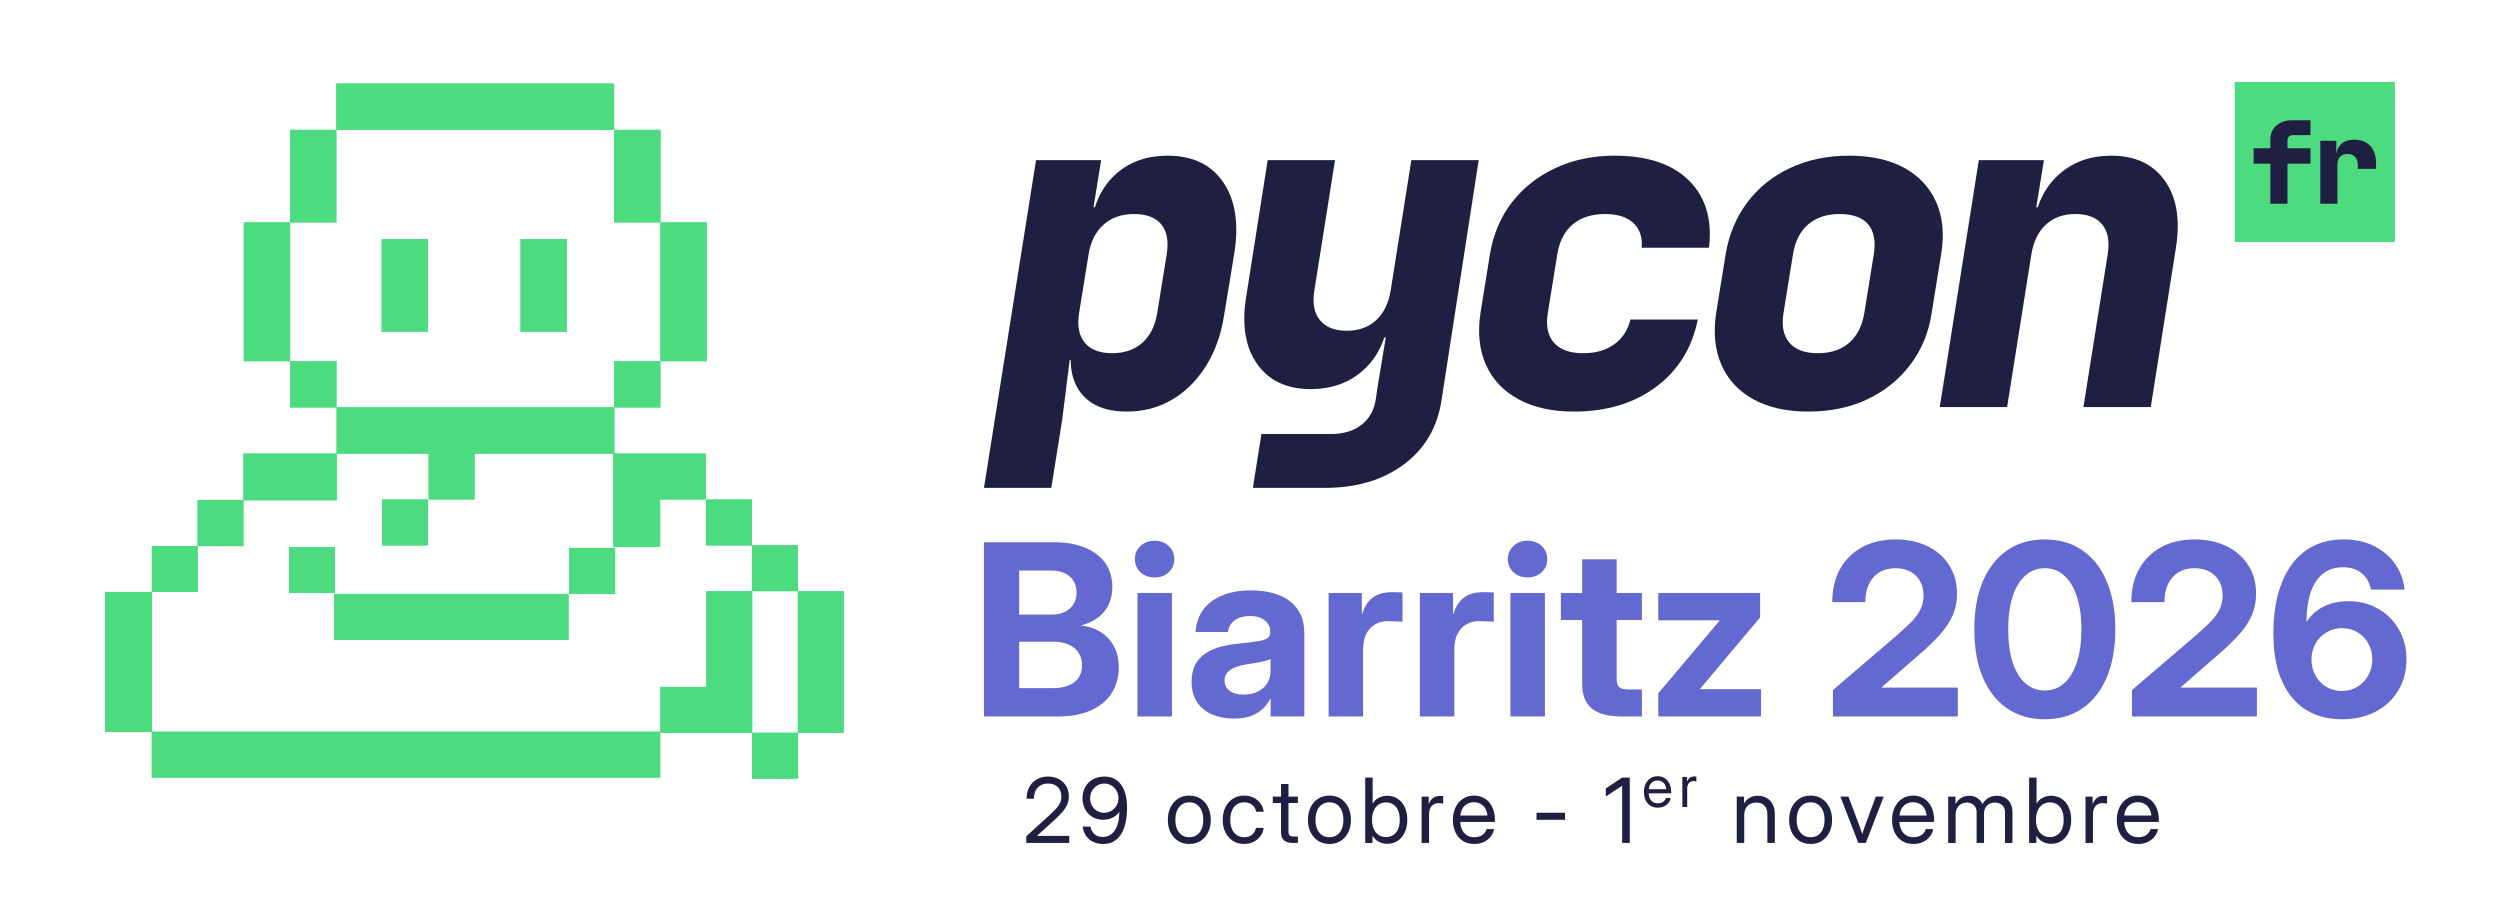
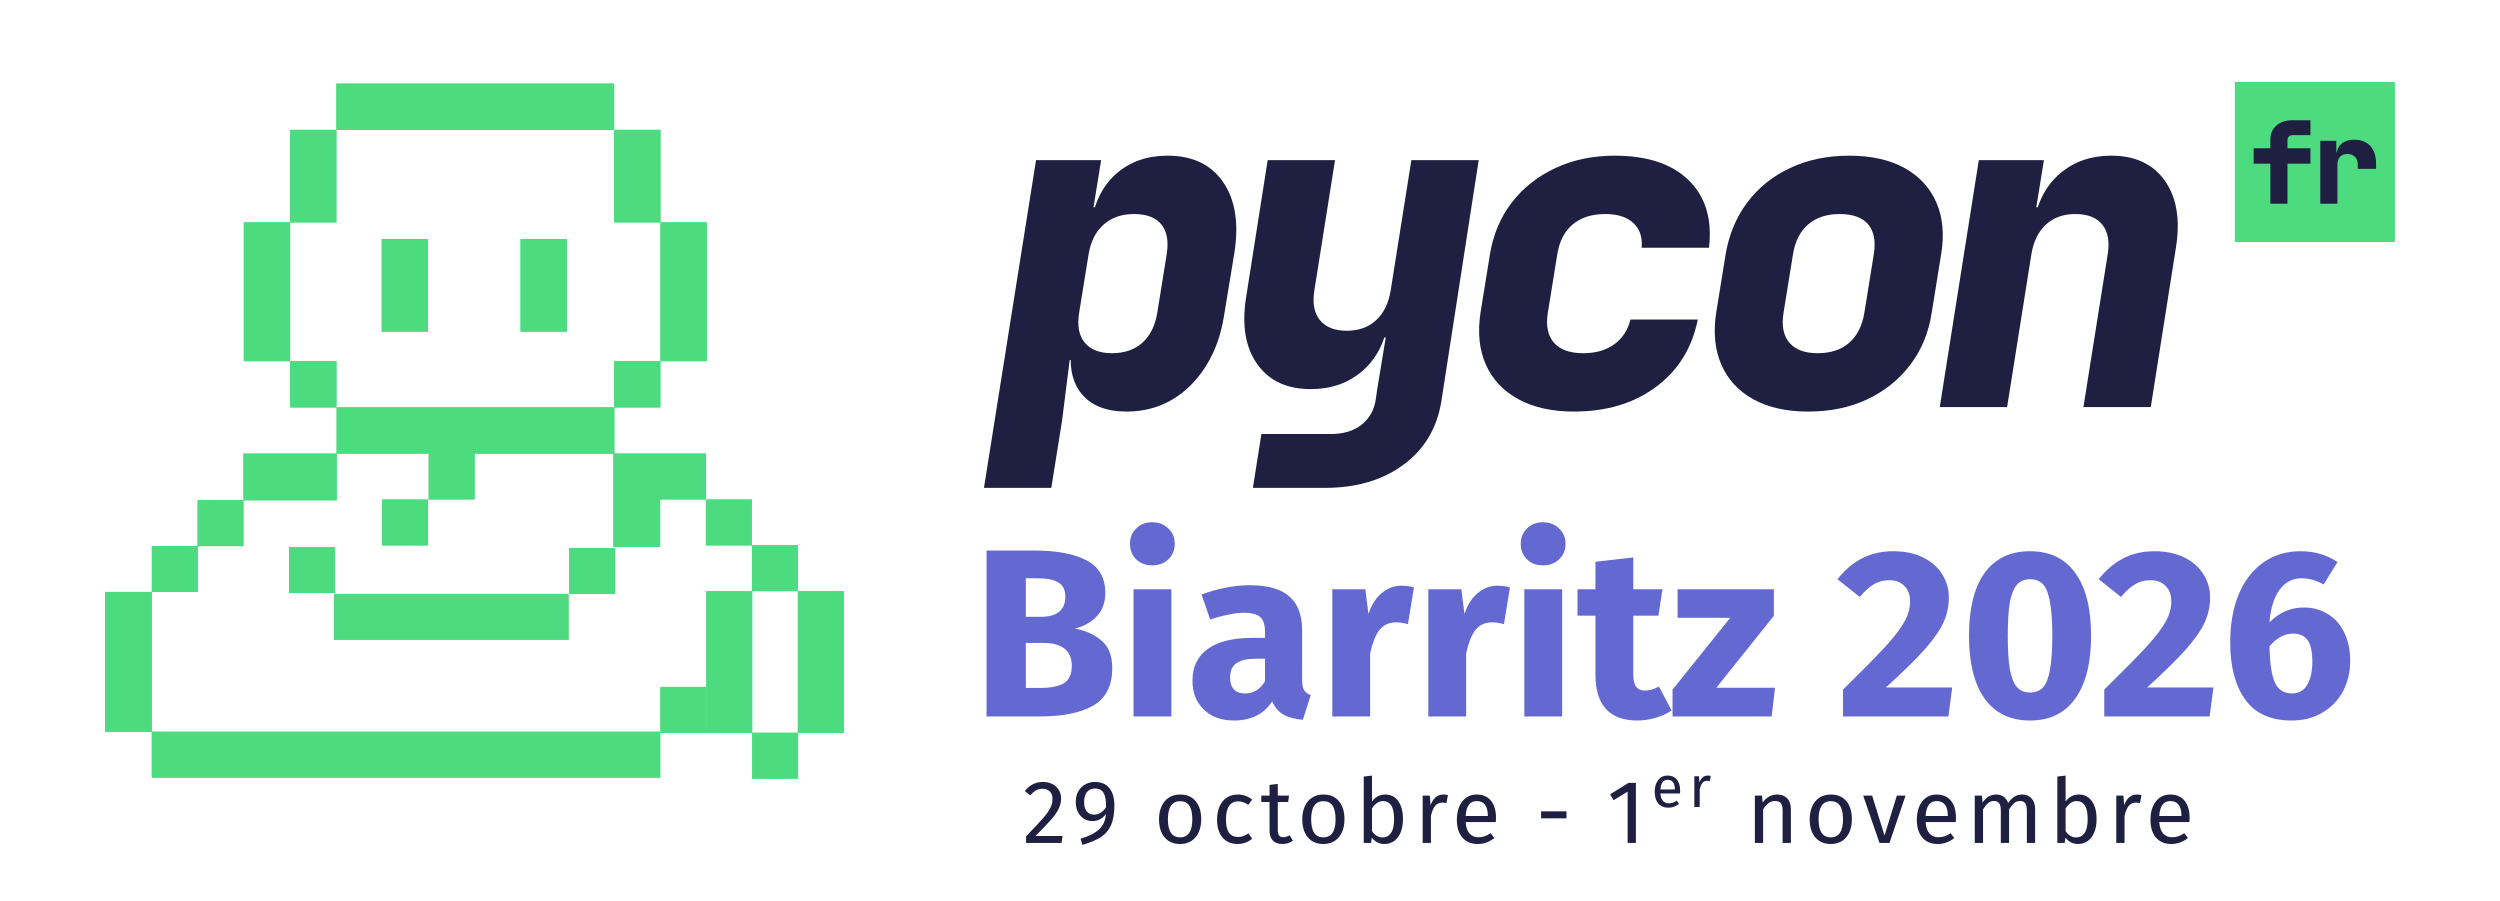
<svg xmlns="http://www.w3.org/2000/svg" version="1.1" id="Calque_1" x="0px" y="0px" width="445.479px" height="160.492px" viewBox="0 0 445.479 160.492" enable-background="new 0 0 445.479 160.492" xml:space="preserve">
  <defs id="defs45" />
  <g id="g33">
    <path fill="#1F2041" d="M175.333,86.938l9.279-58.4h11.602l-1.361,8.4h2.801l-3.201,2.801c0.588-3.787,2.094-6.733,4.521-8.841   c2.426-2.106,5.451-3.159,9.08-3.159c4.426,0,7.719,1.559,9.879,4.68c2.16,3.119,2.84,7.293,2.041,12.52l-1.84,11.2   c-0.535,3.468-1.615,6.493-3.24,9.08c-1.629,2.587-3.641,4.587-6.041,6c-2.4,1.412-5.094,2.12-8.08,2.12   c-3.627,0-6.307-1.053-8.039-3.16c-1.734-2.106-2.309-5.053-1.721-8.84l2.4,2.8h-2.801l-1.359,10.8l-1.92,12H175.333z    M198.134,62.938c2.24,0,4.053-0.626,5.439-1.88c1.387-1.253,2.266-3.026,2.641-5.319l1.68-10.4   c0.371-2.347,0.053-4.133-0.961-5.36c-1.014-1.226-2.639-1.84-4.879-1.84c-2.188,0-3.988,0.628-5.4,1.88   c-1.414,1.254-2.309,3.027-2.68,5.32l-1.68,10.4c-0.375,2.293-0.041,4.066,1,5.319C194.333,62.312,195.946,62.938,198.134,62.938z" id="path29" />
    <path fill="#1F2041" d="M223.253,86.938l1.52-9.6h12.4c2.238,0,4.066-0.561,5.479-1.68c1.414-1.121,2.254-2.668,2.521-4.641   l0.238-1.68l1.521-9.2h-3.521l3.922-2.8c-0.588,3.733-2.121,6.667-4.602,8.8c-2.479,2.134-5.533,3.2-9.16,3.2   c-4.268,0-7.453-1.492-9.559-4.48c-2.107-2.986-2.76-6.96-1.961-11.92l3.84-24.4h12l-3.68,23.201c-0.373,2.293-0.039,4.066,1,5.319   c1.041,1.254,2.627,1.88,4.76,1.88s3.881-0.626,5.24-1.88c1.359-1.253,2.227-3.026,2.6-5.319l3.68-23.201h12l-6.639,42.881   c-0.748,4.8-2.988,8.586-6.721,11.359c-3.734,2.773-8.428,4.16-14.08,4.16H223.253z" id="path30" />
    <path fill="#1F2041" d="M280.45,73.339c-3.893,0-7.188-0.734-9.879-2.2c-2.693-1.466-4.627-3.521-5.801-6.16   s-1.492-5.72-0.959-9.239l1.68-10.4c0.586-3.572,1.893-6.666,3.92-9.28c2.025-2.612,4.613-4.652,7.76-6.12   c3.146-1.467,6.666-2.199,10.561-2.199c5.812,0,10.213,1.467,13.199,4.399c2.986,2.934,4.188,6.934,3.6,12h-12   c0.16-1.866-0.332-3.333-1.479-4.399c-1.148-1.066-2.814-1.601-5-1.601c-2.4,0-4.334,0.614-5.801,1.84   c-1.467,1.228-2.387,3.014-2.76,5.36l-1.68,10.4c-0.375,2.293-0.014,4.066,1.08,5.319c1.092,1.254,2.84,1.88,5.24,1.88   c2.186,0,4.012-0.52,5.479-1.561c1.467-1.039,2.441-2.52,2.92-4.439h12c-1.014,5.067-3.492,9.067-7.439,12   C291.144,71.872,286.263,73.339,280.45,73.339z" id="path31" />
    <path fill="#1F2041" d="M322.21,73.339c-3.895,0-7.16-0.734-9.801-2.2c-2.639-1.466-4.533-3.521-5.68-6.16s-1.453-5.72-0.92-9.239   l1.68-10.4c0.588-3.521,1.867-6.6,3.842-9.24c1.971-2.641,4.52-4.692,7.639-6.16c3.121-1.467,6.627-2.199,10.52-2.199   c3.947,0,7.24,0.732,9.881,2.199c2.641,1.468,4.533,3.52,5.68,6.16s1.426,5.72,0.84,9.24l-1.68,10.4   c-0.533,3.52-1.801,6.6-3.801,9.239s-4.547,4.694-7.639,6.16C329.677,72.604,326.157,73.339,322.21,73.339z M323.89,62.938   c2.348,0,4.227-0.626,5.641-1.88c1.412-1.253,2.307-3.026,2.68-5.319l1.68-10.4c0.373-2.347,0.041-4.133-1-5.36   c-1.039-1.226-2.732-1.84-5.08-1.84c-2.293,0-4.16,0.614-5.6,1.84c-1.439,1.228-2.348,3.014-2.721,5.36l-1.68,10.4   c-0.373,2.293-0.027,4.066,1.041,5.319C319.917,62.312,321.597,62.938,323.89,62.938z" id="path32" />
    <path fill="#1F2041" d="M345.649,72.538l6.959-44h11.602l-1.361,8.4h3.521l-3.922,2.801c0.588-3.733,2.121-6.667,4.602-8.801   c2.479-2.133,5.531-3.199,9.16-3.199c4.266,0,7.451,1.493,9.559,4.479c2.107,2.987,2.76,6.96,1.961,11.92l-4.48,28.399h-12   l4.32-27.199c0.373-2.293,0.053-4.066-0.961-5.32c-1.014-1.252-2.613-1.88-4.799-1.88c-2.135,0-3.881,0.628-5.24,1.88   c-1.359,1.254-2.229,3.027-2.6,5.32l-4.32,27.199H345.649z" id="path33" />
  </g>
  <rect x="398.231" y="14.603" fill="#4DDB80" width="28.518" height="28.52" id="rect33" />
  <g id="g35">
    <path fill="#1F2041" d="M404.556,36.298v-7.129h-2.975v-2.75h2.975v-1.527c0-1.047,0.355-1.885,1.068-2.516   c0.713-0.633,1.646-0.947,2.801-0.947h3.279v2.646h-3.178c-0.271,0-0.492,0.086-0.662,0.256s-0.254,0.391-0.254,0.662v1.426h4.094   v2.75h-4.094v7.129H404.556z" id="path34" />
    <path fill="#1F2041" d="M413.456,36.298V25.095h2.854v2.139h0.773l-0.875,1.305c0-1.209,0.277-2.119,0.834-2.73   s1.371-0.916,2.445-0.916c1.234,0,2.195,0.373,2.883,1.119c0.686,0.748,1.027,1.801,1.027,3.158v0.916h-3.26v-0.713   c0-0.611-0.166-1.086-0.498-1.426c-0.334-0.34-0.777-0.51-1.334-0.51c-0.584,0-1.029,0.17-1.334,0.51   c-0.307,0.34-0.459,0.814-0.459,1.426v6.926H413.456z" id="path35" />
  </g>
  <g id="g45">
    <rect x="51.706" y="64.358" fill="#4DDB80" width="8.25" height="8.249" id="rect35" />
    <polygon fill="#4DDB80" points="51.694,39.633 59.94,39.633 59.94,23.144 109.429,23.144 109.429,14.895 59.937,14.895    59.937,23.136 51.69,23.136 51.69,39.619 43.446,39.619 43.446,64.364 51.694,64.364  " id="polygon35" />
    <rect x="68.013" y="42.6" fill="#4DDB80" width="8.25" height="16.496" id="rect36" />
    <rect x="92.759" y="42.6" fill="#4DDB80" width="8.248" height="16.496" id="rect37" />
    <polygon fill="#4DDB80" points="27.062,105.476 35.233,105.476 35.233,97.315 43.384,97.315 43.384,89.154 60.009,89.154    60.009,80.832 76.386,80.832 76.386,89 84.565,89 84.565,80.832 109.296,80.832 109.296,97.448 117.63,97.448 117.63,89.001    125.802,89.001 125.802,80.82 117.63,80.82 117.624,80.82 109.474,80.82 109.474,72.607 117.677,72.607 117.677,64.358    109.427,64.358 109.427,72.584 59.983,72.584 59.983,80.82 43.382,80.82 43.382,89.135 35.202,89.135 35.202,97.296 27.054,97.296    27.054,105.476 18.729,105.476 18.729,130.399 27.046,130.399 27.046,138.562 117.647,138.562 117.647,130.382 27.062,130.382  " id="polygon37" />
    <rect x="117.677" y="122.403" fill="#4DDB80" width="8.178" height="8.181" id="rect38" />
    <rect x="68.091" y="89.01" fill="#4DDB80" width="8.18" height="8.181" id="rect39" />
    <rect x="51.501" y="97.493" fill="#4DDB80" width="8.18" height="8.18" id="rect40" />
    <rect x="59.526" y="105.825" fill="#4DDB80" width="41.783" height="8.181" id="rect41" />
    <rect x="101.425" y="97.646" fill="#4DDB80" width="8.182" height="8.179" id="rect42" />
    <rect x="125.796" y="89.01" fill="#4DDB80" width="8.18" height="8.18" id="rect43" />
    <rect x="133.989" y="97.158" fill="#4DDB80" width="8.18" height="8.18" id="rect44" />
    <polygon fill="#4DDB80" points="150.347,105.352 142.169,105.352 142.169,130.57 134.036,130.57 134.036,105.352 125.858,105.352    125.858,130.584 134.026,130.584 134.026,138.752 142.208,138.752 142.208,130.582 150.347,130.582  " id="polygon44" />
    <polygon fill="#4DDB80" points="117.688,64.364 125.937,64.364 125.937,39.619 117.692,39.619 117.692,23.136 109.442,23.136    109.442,39.633 117.688,39.633  " id="polygon45" />
  </g>
-   <path style="font-weight:bold;font-size:42.667px;line-height:125%;font-family:'Adwaita Sans';-inkscape-font-specification:'Adwaita Sans Bold';letter-spacing:0px;word-spacing:0px;fill:#6369d1;stroke-width:1px" d="M 175.333,127.664 V 96.622 h 12.438 q 3.333,0 5.667,1 2.354,1 3.563,2.792 1.208,1.792 1.208,4.188 0,1.792 -0.688,3.188 -0.667,1.375 -1.917,2.292 -1.25,0.917 -2.958,1.354 v 0.042 q 1.896,0.167 3.417,1.104 1.521,0.917 2.396,2.521 0.896,1.604 0.896,3.812 0,2.583 -1.25,4.563 -1.229,1.979 -3.667,3.083 -2.438,1.104 -5.958,1.104 z m 6.271,-5.042 h 5.979 q 2.479,0 3.854,-1.062 1.375,-1.062 1.375,-3 0,-1.292 -0.604,-2.229 -0.604,-0.958 -1.75,-1.458 -1.146,-0.521 -2.771,-0.521 h -6.083 z m 0,-13.104 h 5.688 q 1.417,0 2.417,-0.479 1.021,-0.479 1.563,-1.354 0.562,-0.896 0.562,-2.083 0,-1.813 -1.208,-2.875 -1.208,-1.062 -3.333,-1.062 h -5.688 z m 21.083,18.146 v -22 h 6.146 V 127.664 Z m 3.062,-24.771 q -1.521,0 -2.521,-0.917 -1,-0.938 -1,-2.354 0,-1.417 1,-2.333 1,-0.938 2.5,-0.938 1.521,0 2.521,0.938 1,0.917 1,2.333 0,1.417 -1,2.354 -1,0.917 -2.5,0.917 z m 14.146,25.146 q -2.188,0 -3.896,-0.729 -1.708,-0.729 -2.688,-2.188 -0.979,-1.479 -0.979,-3.667 0,-1.854 0.688,-3.083 0.688,-1.25 1.875,-2 1.208,-0.771 2.75,-1.167 1.562,-0.396 3.271,-0.542 2.021,-0.208 3.208,-0.396 1.188,-0.188 1.708,-0.542 0.521,-0.354 0.521,-1.062 v -0.146 q 0,-0.812 -0.438,-1.417 -0.438,-0.625 -1.25,-0.979 -0.792,-0.354 -1.917,-0.354 -1.125,0 -2,0.354 -0.854,0.354 -1.354,1 -0.5,0.646 -0.583,1.5 h -5.771 q 0.146,-2.271 1.333,-3.938 1.208,-1.667 3.375,-2.562 2.167,-0.917 5.188,-0.917 2.25,0 4.021,0.521 1.771,0.5 2.979,1.479 1.229,0.979 1.854,2.375 0.625,1.396 0.625,3.167 V 127.664 h -6 v -3.104 h -0.083 q -0.583,1.083 -1.438,1.854 -0.854,0.771 -2.083,1.208 -1.229,0.417 -2.917,0.417 z m 1.708,-4.271 q 1.479,0 2.542,-0.542 1.083,-0.542 1.667,-1.479 0.583,-0.938 0.583,-2.125 v -2.208 q -0.271,0.146 -0.708,0.292 -0.438,0.125 -1.021,0.25 -0.583,0.104 -1.271,0.229 -0.688,0.125 -1.417,0.229 -1.062,0.167 -1.917,0.521 -0.854,0.333 -1.354,0.917 -0.5,0.562 -0.5,1.438 0,0.771 0.417,1.333 0.417,0.562 1.188,0.854 0.771,0.292 1.792,0.292 z m 15.146,3.896 v -22 h 5.917 v 3.75 h 0.062 q 0.604,-1.979 1.896,-2.938 1.292,-0.958 3.479,-0.958 0.542,0 0.979,0.021 0.458,0 0.833,0.021 v 5.229 q -0.333,-0.021 -1.104,-0.062 -0.75,-0.042 -1.542,-0.042 -1.25,0 -2.25,0.583 -1,0.562 -1.563,1.688 -0.562,1.125 -0.562,2.792 V 127.664 Z m 16.254,0 v -22 h 5.917 v 3.75 h 0.062 q 0.604,-1.979 1.896,-2.938 1.292,-0.958 3.479,-0.958 0.542,0 0.979,0.021 0.458,0 0.833,0.021 v 5.229 q -0.333,-0.021 -1.104,-0.062 -0.75,-0.042 -1.542,-0.042 -1.25,0 -2.25,0.583 -1,0.562 -1.562,1.688 -0.562,1.125 -0.562,2.792 V 127.664 Z m 16.142,0 v -22 h 6.146 V 127.664 Z m 3.062,-24.771 q -1.521,0 -2.521,-0.917 -1,-0.938 -1,-2.354 0,-1.417 1,-2.333 1,-0.938 2.5,-0.938 1.521,0 2.521,0.938 1,0.917 1,2.333 0,1.417 -1,2.354 -1,0.917 -2.5,0.917 z m 20.367,2.771 v 4.812 h -14.438 v -4.812 z m -10.646,-6 h 6.146 v 21.208 q 0,1.104 0.438,1.542 0.458,0.438 1.708,0.438 0.521,0 1.229,0 0.729,0 1.125,0 v 4.812 q -0.562,0 -1.562,0 -1,0 -2.021,0 -3.625,0 -5.354,-1.417 -1.708,-1.417 -1.708,-4.417 z M 295.492,127.664 v -4.125 l 10.917,-12.938 v -0.062 h -10.917 v -4.875 h 18.146 v 4.354 l -10.688,12.729 v 0.062 h 10.854 v 4.854 z m 31.125,0 v -4.708 l 11.375,-9.729 q 1.375,-1.208 2.458,-2.271 1.083,-1.063 1.688,-2.229 0.625,-1.167 0.625,-2.604 0,-1.479 -0.625,-2.562 -0.604,-1.104 -1.729,-1.708 -1.104,-0.604 -2.646,-0.604 -1.667,0 -2.875,0.729 -1.188,0.729 -1.854,2.083 -0.646,1.333 -0.646,3.229 h -5.896 q 0,-3.375 1.375,-5.875 1.396,-2.521 3.917,-3.896 2.521,-1.396 5.979,-1.396 3.188,0 5.667,1.188 2.479,1.188 3.875,3.375 1.417,2.167 1.417,5.104 0,2.167 -0.812,3.958 -0.812,1.792 -2.354,3.479 -1.521,1.667 -3.688,3.521 l -6.583,5.729 v 0.042 h 13.583 v 5.146 z m 37.75,0.5 q -3.896,0 -6.729,-1.938 -2.813,-1.958 -4.333,-5.542 -1.5,-3.583 -1.5,-8.521 0,-4.958 1.5,-8.542 1.521,-3.583 4.333,-5.542 2.812,-1.958 6.729,-1.958 3.896,0 6.708,1.958 2.833,1.938 4.333,5.542 1.521,3.583 1.521,8.542 0,4.938 -1.521,8.521 -1.5,3.583 -4.333,5.542 -2.813,1.938 -6.708,1.938 z m 0,-5.125 q 2.021,0 3.479,-1.312 1.458,-1.312 2.25,-3.75 0.792,-2.438 0.792,-5.812 0,-3.396 -0.792,-5.833 -0.792,-2.438 -2.25,-3.75 -1.458,-1.333 -3.479,-1.333 -2.021,0 -3.5,1.333 -1.458,1.312 -2.25,3.75 -0.771,2.438 -0.771,5.833 0,3.375 0.771,5.812 0.792,2.438 2.25,3.75 1.479,1.312 3.5,1.312 z m 15.542,4.625 v -4.708 l 11.375,-9.729 q 1.375,-1.208 2.458,-2.271 1.083,-1.063 1.688,-2.229 0.625,-1.167 0.625,-2.604 0,-1.479 -0.625,-2.562 -0.604,-1.104 -1.729,-1.708 -1.104,-0.604 -2.646,-0.604 -1.667,0 -2.875,0.729 -1.188,0.729 -1.854,2.083 -0.646,1.333 -0.646,3.229 h -5.896 q 0,-3.375 1.375,-5.875 1.396,-2.521 3.917,-3.896 2.521,-1.396 5.979,-1.396 3.188,0 5.667,1.188 2.479,1.188 3.875,3.375 1.417,2.167 1.417,5.104 0,2.167 -0.812,3.958 -0.812,1.792 -2.354,3.479 -1.521,1.667 -3.688,3.521 l -6.583,5.729 v 0.042 h 13.583 v 5.146 z m 37.417,0.5 q -2.917,0 -5.188,-1.021 -2.25,-1.021 -3.833,-2.979 -1.563,-1.958 -2.396,-4.771 -0.812,-2.833 -0.812,-6.458 0,-3.833 0.792,-6.917 0.812,-3.104 2.396,-5.312 1.583,-2.229 3.917,-3.396 2.333,-1.188 5.375,-1.188 3.104,0 5.438,1.167 2.354,1.167 3.771,3.188 1.417,2.021 1.688,4.583 h -6 q -0.333,-1.833 -1.625,-2.896 -1.292,-1.083 -3.333,-1.083 -2.208,0 -3.667,1.208 -1.438,1.208 -2.146,3.396 -0.708,2.167 -0.708,5.083 h 0.042 q 0.771,-1.188 1.875,-2 1.125,-0.812 2.521,-1.229 1.396,-0.417 3,-0.417 3,0 5.333,1.354 2.354,1.333 3.688,3.688 1.354,2.333 1.354,5.333 0,3.167 -1.479,5.583 -1.458,2.396 -4.042,3.75 -2.583,1.333 -5.958,1.333 z m -0.042,-5.042 q 1.542,0 2.771,-0.729 1.229,-0.75 1.938,-2.021 0.729,-1.292 0.729,-2.875 0,-1.583 -0.708,-2.833 -0.688,-1.271 -1.917,-2 -1.208,-0.729 -2.75,-0.729 -1.167,0 -2.167,0.438 -0.979,0.417 -1.729,1.167 -0.729,0.75 -1.146,1.771 -0.417,1.021 -0.417,2.208 0,1.583 0.708,2.854 0.708,1.271 1.938,2.021 1.229,0.729 2.75,0.729 z" id="text45" aria-label="Biarritz 2026" />
+   <path style="font-weight:bold;font-size:42.667px;line-height:125%;font-family:'Fira Sans';-inkscape-font-specification:'Fira Sans Bold';letter-spacing:0px;word-spacing:0px;fill:#6369d1;stroke-width:1px" d="m 191.538,112.005 q 2.944,0.555 4.779,2.176 1.877,1.621 1.877,4.864 0,4.736 -3.413,6.699 -3.371,1.92 -9.472,1.92 h -9.515 V 98.096 h 8.363 q 6.229,0 9.515,1.792 3.285,1.749 3.285,5.76 0,2.603 -1.579,4.224 -1.536,1.579 -3.84,2.133 z m -8.747,-8.96 v 6.869 h 2.603 q 4.437,0 4.437,-3.584 0,-1.792 -1.195,-2.517 -1.195,-0.768 -3.797,-0.768 z m 2.56,19.541 q 2.773,0 4.181,-0.811 1.451,-0.853 1.451,-3.115 0,-4.096 -5.12,-4.096 h -3.072 v 8.021 z m 23.381,-17.579 V 127.664 h -6.741 v -22.656 z m -3.413,-11.947 q 1.749,0 2.859,1.109 1.152,1.067 1.152,2.731 0,1.664 -1.152,2.773 -1.109,1.067 -2.859,1.067 -1.749,0 -2.859,-1.067 -1.109,-1.109 -1.109,-2.773 0,-1.664 1.109,-2.731 1.109,-1.109 2.859,-1.109 z m 26.709,28.032 q 0,1.28 0.341,1.877 0.384,0.597 1.195,0.896 l -1.408,4.395 q -2.091,-0.171 -3.413,-0.896 -1.323,-0.768 -2.048,-2.389 -2.219,3.413 -6.827,3.413 -3.371,0 -5.376,-1.963 -2.005,-1.963 -2.005,-5.12 0,-3.712 2.731,-5.675 2.731,-1.963 7.893,-1.963 h 2.304 v -0.981 q 0,-2.005 -0.853,-2.731 -0.853,-0.768 -2.987,-0.768 -1.109,0 -2.688,0.341 -1.579,0.299 -3.243,0.853 l -1.536,-4.437 q 2.133,-0.811 4.352,-1.237 2.261,-0.427 4.181,-0.427 4.864,0 7.125,2.005 2.261,2.005 2.261,6.016 z M 221.831,123.568 q 2.304,0 3.584,-2.176 v -4.011 h -1.664 q -2.304,0 -3.456,0.811 -1.109,0.811 -1.109,2.517 0,1.365 0.683,2.133 0.725,0.725 1.963,0.725 z m 27.861,-19.2 q 1.237,0 2.261,0.299 l -1.067,6.528 q -1.28,-0.299 -2.048,-0.299 -2.005,0 -3.072,1.408 -1.024,1.365 -1.621,4.139 V 127.664 h -6.741 v -22.656 h 5.888 l 0.555,4.395 q 0.768,-2.347 2.304,-3.669 1.579,-1.365 3.541,-1.365 z m 17.109,0 q 1.237,0 2.261,0.299 l -1.067,6.528 q -1.28,-0.299 -2.048,-0.299 -2.005,0 -3.072,1.408 -1.024,1.365 -1.621,4.139 V 127.664 h -6.741 v -22.656 h 5.888 l 0.555,4.395 q 0.768,-2.347 2.304,-3.669 1.579,-1.365 3.541,-1.365 z m 11.563,0.64 V 127.664 h -6.741 v -22.656 z m -3.413,-11.947 q 1.749,0 2.859,1.109 1.152,1.067 1.152,2.731 0,1.664 -1.152,2.773 -1.109,1.067 -2.859,1.067 -1.749,0 -2.859,-1.067 -1.109,-1.109 -1.109,-2.773 0,-1.664 1.109,-2.731 1.109,-1.109 2.859,-1.109 z m 22.912,33.536 q -1.237,0.853 -2.901,1.323 -1.621,0.469 -3.243,0.469 -7.424,-0.043 -7.424,-8.192 v -10.496 h -3.2 v -4.693 h 3.2 v -4.907 l 6.741,-0.768 v 5.675 h 5.205 l -0.725,4.693 h -4.48 V 120.112 q 0,1.579 0.512,2.261 0.512,0.683 1.621,0.683 1.152,0 2.432,-0.725 z m 18.219,-21.589 v 4.736 l -10.24,12.8 h 10.453 l -0.597,5.12 h -17.664 v -4.779 l 10.283,-12.8 h -9.387 v -5.077 z m 21.248,-6.784 q 3.115,0 5.333,1.109 2.261,1.109 3.413,2.987 1.195,1.877 1.195,4.139 0,2.304 -0.939,4.395 -0.939,2.091 -3.328,4.821 -2.389,2.688 -6.955,6.827 h 11.819 l -0.683,5.163 h -18.773 v -4.779 q 5.248,-5.163 7.637,-7.765 2.389,-2.645 3.328,-4.395 0.981,-1.749 0.981,-3.584 0,-1.749 -1.024,-2.731 -0.981,-1.024 -2.688,-1.024 -1.536,0 -2.731,0.725 -1.195,0.683 -2.517,2.261 l -3.968,-3.157 q 1.792,-2.347 4.267,-3.669 2.517,-1.323 5.632,-1.323 z m 24.405,0 q 5.291,0 8.064,3.883 2.816,3.883 2.816,11.179 0,7.253 -2.816,11.179 -2.773,3.925 -8.064,3.925 -5.291,0 -8.107,-3.925 -2.773,-3.925 -2.773,-11.179 0,-7.296 2.773,-11.179 2.816,-3.883 8.107,-3.883 z m 0,4.992 q -1.451,0 -2.304,0.939 -0.853,0.939 -1.28,3.115 -0.384,2.176 -0.384,6.016 0,3.84 0.384,6.059 0.427,2.176 1.28,3.115 0.853,0.939 2.304,0.939 1.451,0 2.304,-0.896 0.853,-0.939 1.237,-3.115 0.427,-2.219 0.427,-6.101 0,-3.883 -0.427,-6.059 -0.384,-2.219 -1.237,-3.115 -0.853,-0.896 -2.304,-0.896 z m 22.144,-4.992 q 3.115,0 5.333,1.109 2.261,1.109 3.413,2.987 1.195,1.877 1.195,4.139 0,2.304 -0.939,4.395 -0.939,2.091 -3.328,4.821 -2.389,2.688 -6.955,6.827 h 11.819 l -0.683,5.163 h -18.773 v -4.779 q 5.248,-5.163 7.637,-7.765 2.389,-2.645 3.328,-4.395 0.981,-1.749 0.981,-3.584 0,-1.749 -1.024,-2.731 -0.981,-1.024 -2.688,-1.024 -1.536,0 -2.731,0.725 -1.195,0.683 -2.517,2.261 l -3.968,-3.157 q 1.792,-2.347 4.267,-3.669 2.517,-1.323 5.632,-1.323 z m 26.624,10.027 q 2.389,0 4.267,1.152 1.877,1.109 2.944,3.285 1.067,2.133 1.067,5.12 0,2.944 -1.28,5.376 -1.28,2.389 -3.669,3.797 -2.347,1.408 -5.504,1.408 -5.547,0 -8.235,-3.712 -2.688,-3.712 -2.688,-10.197 0,-4.864 1.493,-8.533 1.536,-3.669 4.352,-5.675 2.859,-2.048 6.699,-2.048 3.712,0 6.571,1.92 l -2.475,4.011 q -1.92,-1.109 -3.925,-1.109 -2.432,0 -3.925,2.048 -1.493,2.048 -1.792,5.803 2.603,-2.645 6.101,-2.645 z m -2.091,15.317 q 1.792,0 2.688,-1.493 0.939,-1.536 0.939,-4.181 0,-2.688 -0.853,-3.84 -0.853,-1.152 -2.56,-1.152 -2.304,0 -4.224,2.261 0.085,4.565 0.981,6.485 0.896,1.92 3.029,1.92 z" id="text45" aria-label="Biarritz 2026" />
  <g id="g45-2">
    <rect x="51.706" y="64.358" fill="#4ddb80" width="8.25" height="8.249" id="rect35-9" />
    <polygon fill="#4ddb80" points="43.446,64.364 51.694,64.364 51.694,39.633 59.94,39.633 59.94,23.144 109.429,23.144 109.429,14.895 59.937,14.895 59.937,23.136 51.69,23.136 51.69,39.619 43.446,39.619 " id="polygon35-3" />
    <rect x="68.013" y="42.6" fill="#4ddb80" width="8.25" height="16.496" id="rect36-1" />
    <rect x="92.759" y="42.6" fill="#4ddb80" width="8.248" height="16.496" id="rect37-9" />
    <polygon fill="#4ddb80" points="84.565,80.832 109.296,80.832 109.296,97.448 117.63,97.448 117.63,89.001 125.802,89.001 125.802,80.82 117.63,80.82 117.624,80.82 109.474,80.82 109.474,72.607 117.677,72.607 117.677,64.358 109.427,64.358 109.427,72.584 59.983,72.584 59.983,80.82 43.382,80.82 43.382,89.135 35.202,89.135 35.202,97.296 27.054,97.296 27.054,105.476 18.729,105.476 18.729,130.399 27.046,130.399 27.046,138.562 117.647,138.562 117.647,130.382 27.062,130.382 27.062,105.476 35.233,105.476 35.233,97.315 43.384,97.315 43.384,89.154 60.009,89.154 60.009,80.832 76.386,80.832 76.386,89 84.565,89 " id="polygon37-4" />
    <rect x="117.677" y="122.403" fill="#4ddb80" width="8.178" height="8.181" id="rect38-7" />
    <rect x="68.091" y="89.01" fill="#4ddb80" width="8.18" height="8.181" id="rect39-8" />
    <rect x="51.501" y="97.493" fill="#4ddb80" width="8.18" height="8.18" id="rect40-4" />
    <rect x="59.526" y="105.825" fill="#4ddb80" width="41.783" height="8.181" id="rect41-5" />
    <rect x="101.425" y="97.646" fill="#4ddb80" width="8.182" height="8.179" id="rect42-0" />
    <rect x="125.796" y="89.01" fill="#4ddb80" width="8.18" height="8.18" id="rect43-3" />
    <rect x="133.989" y="97.158" fill="#4ddb80" width="8.18" height="8.18" id="rect44-6" />
    <polygon fill="#4ddb80" points="142.208,130.582 150.347,130.582 150.347,105.352 142.169,105.352 142.169,130.57 134.036,130.57 134.036,105.352 125.858,105.352 125.858,130.584 134.026,130.584 134.026,138.752 142.208,138.752 " id="polygon44-1" />
    <polygon fill="#4ddb80" points="125.937,39.619 117.692,39.619 117.692,23.136 109.442,23.136 109.442,39.633 117.688,39.633 117.688,64.364 125.937,64.364 " id="polygon45-0" />
  </g>
  <g id="text2" style="font-size:16px;line-height:125%;font-family:'Bitstream Vera Sans';-inkscape-font-specification:'Bitstream Vera Sans';letter-spacing:1px;word-spacing:0px;fill:#1f2041;stroke:#000000;stroke-width:1px" aria-label="29 octobre - 1er novembre">
-     <path style="font-family:'Adwaita Sans';-inkscape-font-specification:'Adwaita Sans';stroke:none" d="m 182.878,150.201 v -1.18 l 4.141,-3.781 q 0.742,-0.68 1.203,-1.195 0.469,-0.516 0.688,-1.008 0.219,-0.492 0.219,-1.086 0,-0.719 -0.289,-1.242 -0.289,-0.523 -0.82,-0.805 -0.531,-0.281 -1.273,-0.281 -0.797,0 -1.359,0.336 -0.555,0.328 -0.852,0.938 -0.297,0.602 -0.297,1.43 h -1.312 q 0,-1.164 0.469,-2.055 0.477,-0.891 1.336,-1.391 0.859,-0.508 2.008,-0.508 1.094,0 1.93,0.453 0.836,0.445 1.312,1.242 0.477,0.789 0.477,1.828 0,0.75 -0.273,1.414 -0.273,0.656 -0.836,1.32 -0.555,0.664 -1.414,1.445 l -3.148,2.859 v 0.016 h 5.742 v 1.25 z m 13.688,0.188 q -1.008,0 -1.789,-0.383 -0.781,-0.391 -1.266,-1.086 -0.477,-0.703 -0.586,-1.625 h 1.375 q 0.164,0.844 0.727,1.344 0.562,0.5 1.445,0.5 1.008,0 1.664,-0.578 0.664,-0.578 0.992,-1.594 0.328,-1.016 0.328,-2.312 h -0.016 q -0.266,0.445 -0.711,0.766 -0.438,0.32 -1,0.492 -0.555,0.164 -1.18,0.164 -1.047,0 -1.875,-0.492 -0.828,-0.5 -1.305,-1.367 -0.477,-0.867 -0.477,-1.969 0,-1.148 0.492,-2.023 0.5,-0.875 1.375,-1.359 0.883,-0.492 2.023,-0.492 0.969,0 1.719,0.367 0.75,0.367 1.266,1.078 0.523,0.703 0.789,1.727 0.273,1.023 0.273,2.344 0,1.469 -0.258,2.664 -0.258,1.195 -0.781,2.055 -0.523,0.859 -1.328,1.32 -0.805,0.461 -1.898,0.461 z m 0.172,-5.562 q 0.531,0 0.992,-0.195 0.469,-0.203 0.82,-0.555 0.352,-0.359 0.547,-0.828 0.203,-0.469 0.203,-1.016 0,-0.734 -0.344,-1.32 -0.336,-0.594 -0.906,-0.938 -0.57,-0.352 -1.266,-0.352 -0.703,0 -1.281,0.352 -0.57,0.344 -0.914,0.938 -0.336,0.594 -0.336,1.336 0,0.734 0.328,1.32 0.328,0.578 0.891,0.922 0.57,0.336 1.266,0.336 z m 15.188,5.562 q -1.141,0 -2.008,-0.547 -0.859,-0.555 -1.344,-1.523 -0.477,-0.969 -0.477,-2.227 0,-1.266 0.477,-2.242 0.484,-0.977 1.344,-1.531 0.867,-0.555 2.008,-0.555 1.148,0 2.008,0.555 0.859,0.555 1.336,1.531 0.484,0.977 0.484,2.242 0,1.258 -0.484,2.227 -0.477,0.969 -1.336,1.523 -0.859,0.547 -2.008,0.547 z m 0,-1.203 q 0.781,0 1.336,-0.383 0.555,-0.383 0.852,-1.078 0.297,-0.703 0.297,-1.633 0,-0.945 -0.297,-1.641 -0.297,-0.703 -0.852,-1.094 -0.555,-0.391 -1.336,-0.391 -0.773,0 -1.336,0.391 -0.555,0.383 -0.852,1.086 -0.297,0.703 -0.297,1.648 0,0.938 0.297,1.633 0.297,0.695 0.852,1.078 0.555,0.383 1.336,0.383 z m 9.781,1.203 q -1.141,0 -2.008,-0.547 -0.859,-0.555 -1.344,-1.523 -0.477,-0.969 -0.477,-2.227 0,-1.266 0.477,-2.242 0.484,-0.977 1.344,-1.531 0.867,-0.555 2.008,-0.555 0.703,0 1.297,0.219 0.602,0.211 1.055,0.602 0.461,0.383 0.75,0.906 0.289,0.523 0.375,1.148 h -1.344 q -0.07,-0.367 -0.242,-0.672 -0.172,-0.305 -0.445,-0.523 -0.266,-0.227 -0.625,-0.352 -0.359,-0.125 -0.82,-0.125 -0.773,0 -1.336,0.391 -0.555,0.383 -0.852,1.086 -0.297,0.703 -0.297,1.648 0,0.938 0.297,1.633 0.297,0.695 0.852,1.078 0.555,0.383 1.336,0.383 0.461,0 0.812,-0.117 0.352,-0.117 0.602,-0.336 0.258,-0.227 0.43,-0.531 0.172,-0.312 0.266,-0.688 h 1.367 q -0.086,0.609 -0.375,1.133 -0.289,0.523 -0.75,0.914 -0.461,0.391 -1.062,0.609 -0.594,0.219 -1.289,0.219 z m 9.562,-8.438 v 1.141 h -4.469 v -1.141 z m -3,-2.25 h 1.328 v 8.5 q 0,0.477 0.195,0.672 0.203,0.188 0.711,0.188 0.18,0 0.383,0 0.211,0 0.383,0 v 1.141 q -0.203,0 -0.445,0 -0.242,0 -0.445,0 -1.062,0 -1.586,-0.461 -0.523,-0.469 -0.523,-1.398 z m 8.625,10.688 q -1.141,0 -2.008,-0.547 -0.859,-0.555 -1.344,-1.523 -0.477,-0.969 -0.477,-2.227 0,-1.266 0.477,-2.242 0.484,-0.977 1.344,-1.531 0.867,-0.555 2.008,-0.555 1.148,0 2.008,0.555 0.859,0.555 1.336,1.531 0.484,0.977 0.484,2.242 0,1.258 -0.484,2.227 -0.477,0.969 -1.336,1.523 -0.859,0.547 -2.008,0.547 z m 0,-1.203 q 0.781,0 1.336,-0.383 0.555,-0.383 0.852,-1.078 0.297,-0.703 0.297,-1.633 0,-0.945 -0.297,-1.641 -0.297,-0.703 -0.852,-1.094 -0.555,-0.391 -1.336,-0.391 -0.773,0 -1.336,0.391 -0.555,0.383 -0.852,1.086 -0.297,0.703 -0.297,1.648 0,0.938 0.297,1.633 0.297,0.695 0.852,1.078 0.555,0.383 1.336,0.383 z m 10.297,1.172 q -0.531,0 -1.016,-0.156 -0.484,-0.148 -0.891,-0.461 -0.406,-0.312 -0.703,-0.789 h -0.016 v 1.25 h -1.297 v -11.641 h 1.328 v 4.609 h 0.016 q 0.266,-0.461 0.664,-0.766 0.398,-0.305 0.891,-0.453 0.492,-0.156 1.023,-0.156 1.078,0 1.883,0.539 0.805,0.539 1.25,1.508 0.445,0.961 0.445,2.234 0,1.266 -0.445,2.234 -0.445,0.961 -1.25,1.508 -0.805,0.539 -1.883,0.539 z m -0.203,-1.195 q 0.719,0 1.266,-0.352 0.547,-0.352 0.859,-1.039 0.312,-0.688 0.312,-1.695 0,-1.016 -0.312,-1.703 -0.312,-0.688 -0.859,-1.039 -0.547,-0.352 -1.266,-0.352 -0.766,0 -1.328,0.383 -0.562,0.383 -0.867,1.078 -0.305,0.695 -0.305,1.633 0,0.93 0.305,1.625 0.305,0.695 0.867,1.078 0.562,0.383 1.328,0.383 z m 6.328,1.039 v -8.25 h 1.266 v 1.297 h 0.031 q 0.227,-0.641 0.719,-1.031 0.492,-0.391 1.266,-0.391 0.18,0 0.328,0.016 0.156,0.016 0.234,0.031 v 1.328 q -0.078,-0.023 -0.305,-0.055 -0.219,-0.039 -0.508,-0.039 -0.453,0 -0.844,0.211 -0.391,0.211 -0.625,0.656 -0.234,0.445 -0.234,1.148 v 5.078 z m 9.406,0.188 q -1.211,0 -2.07,-0.555 -0.852,-0.555 -1.305,-1.523 -0.453,-0.977 -0.453,-2.219 0,-1.258 0.477,-2.234 0.477,-0.977 1.32,-1.531 0.844,-0.562 1.938,-0.562 0.859,0 1.547,0.312 0.695,0.312 1.188,0.891 0.492,0.578 0.75,1.375 0.266,0.789 0.266,1.75 v 0.367 h -6.781 v -1.141 h 6.039 l -0.57,0.398 q 0,-0.844 -0.305,-1.461 -0.297,-0.625 -0.844,-0.961 -0.547,-0.344 -1.289,-0.344 -0.734,0 -1.281,0.344 -0.539,0.336 -0.844,0.961 -0.297,0.617 -0.297,1.461 v 0.562 q 0,0.852 0.289,1.508 0.297,0.656 0.859,1.031 0.562,0.367 1.367,0.367 0.586,0 1.031,-0.18 0.445,-0.188 0.734,-0.516 0.297,-0.328 0.422,-0.758 h 1.328 q -0.156,0.789 -0.648,1.391 -0.492,0.594 -1.234,0.93 -0.734,0.336 -1.633,0.336 z m 16.164,-5.562 v 1.25 h -5.094 v -1.25 z m 11.523,-6.266 v 11.641 h -1.359 V 140.013 h -0.008 l -2.898,1.922 v -1.438 l 2.906,-1.938 z" id="path1" />
-     <path style="font-size:10.4px;font-family:'Adwaita Sans';-inkscape-font-specification:'Adwaita Sans';baseline-shift:super;stroke:none" d="m 295.419,143.922 q -0.787,0 -1.346,-0.361 -0.554,-0.361 -0.848,-0.99 -0.295,-0.635 -0.295,-1.442 0,-0.818 0.31,-1.452 0.31,-0.635 0.858,-0.995 0.548,-0.366 1.259,-0.366 0.559,0 1.005,0.203 0.452,0.203 0.772,0.579 0.32,0.376 0.487,0.894 0.173,0.513 0.173,1.137 v 0.239 h -4.408 v -0.741 h 3.925 l -0.371,0.259 q 0,-0.548 -0.198,-0.95 -0.193,-0.406 -0.548,-0.625 -0.355,-0.223 -0.838,-0.223 -0.477,0 -0.833,0.223 -0.35,0.218 -0.548,0.625 -0.193,0.401 -0.193,0.95 v 0.366 q 0,0.554 0.188,0.98 0.193,0.427 0.559,0.67 0.366,0.239 0.889,0.239 0.381,0 0.67,-0.117 0.289,-0.122 0.477,-0.335 0.193,-0.213 0.274,-0.493 h 0.863 q -0.102,0.513 -0.421,0.904 -0.32,0.386 -0.802,0.604 -0.477,0.218 -1.061,0.218 z m 4.362,-0.122 v -5.362 h 0.823 v 0.843 h 0.02 q 0.147,-0.416 0.467,-0.67 0.32,-0.254 0.823,-0.254 0.117,0 0.213,0.01 0.102,0.01 0.152,0.02 v 0.863 q -0.051,-0.015 -0.198,-0.036 -0.142,-0.025 -0.33,-0.025 -0.295,0 -0.548,0.137 -0.254,0.137 -0.406,0.427 -0.152,0.289 -0.152,0.746 v 3.301 z" id="path2" />
-     <path style="font-family:'Adwaita Sans';-inkscape-font-specification:'Adwaita Sans';stroke:none" d="m 310.805,145.372 v 4.828 h -1.328 v -8.25 h 1.297 v 2 h -0.375 q 0.406,-1.117 1.125,-1.633 0.727,-0.523 1.703,-0.523 0.836,0 1.523,0.367 0.688,0.359 1.094,1.086 0.414,0.727 0.414,1.828 v 5.125 h -1.328 v -5.031 q 0,-1.07 -0.516,-1.609 -0.508,-0.547 -1.438,-0.547 -0.602,0 -1.094,0.242 -0.492,0.242 -0.789,0.766 -0.289,0.516 -0.289,1.352 z m 11.828,5.016 q -1.141,0 -2.008,-0.547 -0.859,-0.555 -1.344,-1.523 -0.477,-0.969 -0.477,-2.227 0,-1.266 0.477,-2.242 0.484,-0.977 1.344,-1.531 0.867,-0.555 2.008,-0.555 1.148,0 2.008,0.555 0.859,0.555 1.336,1.531 0.484,0.977 0.484,2.242 0,1.258 -0.484,2.227 -0.477,0.969 -1.336,1.523 -0.859,0.547 -2.008,0.547 z m 0,-1.203 q 0.781,0 1.336,-0.383 0.555,-0.383 0.852,-1.078 0.297,-0.703 0.297,-1.633 0,-0.945 -0.297,-1.641 -0.297,-0.703 -0.852,-1.094 -0.555,-0.391 -1.336,-0.391 -0.773,0 -1.336,0.391 -0.555,0.383 -0.852,1.086 -0.297,0.703 -0.297,1.648 0,0.938 0.297,1.633 0.297,0.695 0.852,1.078 0.555,0.383 1.336,0.383 z m 8.5,1.016 -3.188,-8.25 h 1.438 l 1.781,4.75 q 0.227,0.594 0.43,1.188 0.203,0.594 0.398,1.188 h -0.32 q 0.203,-0.594 0.398,-1.188 0.203,-0.594 0.422,-1.188 l 1.758,-4.75 h 1.414 l -3.188,8.25 z m 9.844,0.188 q -1.211,0 -2.07,-0.555 -0.852,-0.555 -1.305,-1.523 -0.453,-0.977 -0.453,-2.219 0,-1.258 0.477,-2.234 0.477,-0.977 1.32,-1.531 0.844,-0.562 1.938,-0.562 0.859,0 1.547,0.312 0.695,0.312 1.188,0.891 0.492,0.578 0.75,1.375 0.266,0.789 0.266,1.75 v 0.367 h -6.781 v -1.141 h 6.039 l -0.57,0.398 q 0,-0.844 -0.305,-1.461 -0.297,-0.625 -0.844,-0.961 -0.547,-0.344 -1.289,-0.344 -0.734,0 -1.281,0.344 -0.539,0.336 -0.844,0.961 -0.297,0.617 -0.297,1.461 v 0.562 q 0,0.852 0.289,1.508 0.297,0.656 0.859,1.031 0.562,0.367 1.367,0.367 0.586,0 1.031,-0.18 0.445,-0.188 0.734,-0.516 0.297,-0.328 0.422,-0.758 h 1.328 q -0.156,0.789 -0.648,1.391 -0.492,0.594 -1.234,0.93 -0.734,0.336 -1.633,0.336 z m 6.172,-0.188 v -8.25 h 1.297 v 1.688 h -0.164 q 0.242,-0.602 0.633,-1.008 0.398,-0.414 0.906,-0.625 0.508,-0.211 1.07,-0.211 0.969,0 1.641,0.555 0.68,0.547 0.844,1.289 h -0.273 q 0.18,-0.508 0.562,-0.922 0.383,-0.422 0.938,-0.672 0.562,-0.25 1.258,-0.25 0.758,0 1.375,0.328 0.625,0.328 0.992,0.992 0.375,0.664 0.375,1.68 v 5.406 h -1.328 v -5.406 q 0,-0.961 -0.539,-1.367 -0.539,-0.414 -1.25,-0.414 -0.602,0 -1.039,0.25 -0.438,0.25 -0.672,0.688 -0.234,0.438 -0.234,1 v 5.25 h -1.328 v -5.547 q 0,-0.742 -0.5,-1.188 -0.492,-0.453 -1.242,-0.453 -0.516,0 -0.977,0.242 -0.453,0.242 -0.734,0.727 -0.281,0.477 -0.281,1.188 v 5.031 z m 18.344,0.156 q -0.531,0 -1.016,-0.156 -0.484,-0.148 -0.891,-0.461 -0.406,-0.312 -0.703,-0.789 h -0.016 v 1.25 h -1.297 v -11.641 h 1.328 v 4.609 h 0.016 q 0.266,-0.461 0.664,-0.766 0.398,-0.305 0.891,-0.453 0.492,-0.156 1.023,-0.156 1.078,0 1.883,0.539 0.805,0.539 1.25,1.508 0.445,0.961 0.445,2.234 0,1.266 -0.445,2.234 -0.445,0.961 -1.25,1.508 -0.805,0.539 -1.883,0.539 z m -0.203,-1.195 q 0.719,0 1.266,-0.352 0.547,-0.352 0.859,-1.039 0.312,-0.688 0.312,-1.695 0,-1.016 -0.312,-1.703 -0.312,-0.688 -0.859,-1.039 -0.547,-0.352 -1.266,-0.352 -0.766,0 -1.328,0.383 -0.562,0.383 -0.867,1.078 -0.305,0.695 -0.305,1.633 0,0.93 0.305,1.625 0.305,0.695 0.867,1.078 0.562,0.383 1.328,0.383 z m 6.328,1.039 v -8.25 h 1.266 v 1.297 h 0.031 q 0.227,-0.641 0.719,-1.031 0.492,-0.391 1.266,-0.391 0.18,0 0.328,0.016 0.156,0.016 0.234,0.031 v 1.328 q -0.078,-0.023 -0.305,-0.055 -0.219,-0.039 -0.508,-0.039 -0.453,0 -0.844,0.211 -0.391,0.211 -0.625,0.656 -0.234,0.445 -0.234,1.148 v 5.078 z m 9.406,0.188 q -1.211,0 -2.07,-0.555 -0.852,-0.555 -1.305,-1.523 -0.453,-0.977 -0.453,-2.219 0,-1.258 0.477,-2.234 0.477,-0.977 1.32,-1.531 0.844,-0.562 1.938,-0.562 0.859,0 1.547,0.312 0.695,0.312 1.188,0.891 0.492,0.578 0.75,1.375 0.266,0.789 0.266,1.75 v 0.367 h -6.781 v -1.141 h 6.039 l -0.57,0.398 q 0,-0.844 -0.305,-1.461 -0.297,-0.625 -0.844,-0.961 -0.547,-0.344 -1.289,-0.344 -0.734,0 -1.281,0.344 -0.539,0.336 -0.844,0.961 -0.297,0.617 -0.297,1.461 v 0.562 q 0,0.852 0.289,1.508 0.297,0.656 0.859,1.031 0.562,0.367 1.367,0.367 0.586,0 1.031,-0.18 0.445,-0.188 0.734,-0.516 0.297,-0.328 0.422,-0.758 h 1.328 q -0.156,0.789 -0.648,1.391 -0.492,0.594 -1.234,0.93 -0.734,0.336 -1.633,0.336 z" id="path3" />
+     <path style="font-family:'Fira Sans';-inkscape-font-specification:'Fira Sans';stroke:none" d="m 185.862,139.337 q 0.96,0 1.68,0.384 0.736,0.384 1.136,1.056 0.4,0.656 0.4,1.488 0,0.976 -0.448,1.872 -0.432,0.896 -1.344,1.936 -0.912,1.04 -2.768,2.896 h 4.816 l -0.176,1.232 h -6.32 v -1.168 q 2.144,-2.224 3.04,-3.248 0.896,-1.04 1.28,-1.808 0.384,-0.768 0.384,-1.648 0,-0.832 -0.48,-1.296 -0.48,-0.48 -1.28,-0.48 -0.656,0 -1.152,0.272 -0.496,0.272 -1.056,0.896 l -0.96,-0.768 q 0.656,-0.816 1.456,-1.216 0.8,-0.4 1.792,-0.4 z m 9.256,0 q 1.696,0 2.576,1.12 0.88,1.104 0.88,3.04 0,2.192 -0.592,3.536 -0.592,1.328 -1.808,2.128 -1.216,0.784 -3.296,1.392 l -0.336,-1.104 q 2.144,-0.608 3.28,-1.648 1.152,-1.04 1.232,-2.768 -0.368,0.576 -0.992,0.928 -0.624,0.352 -1.408,0.352 -0.832,0 -1.504,-0.416 -0.672,-0.432 -1.072,-1.2 -0.384,-0.784 -0.384,-1.824 0,-1.088 0.464,-1.888 0.464,-0.8 1.232,-1.216 0.784,-0.432 1.728,-0.432 z m -0.16,5.824 q 1.264,0 2.128,-1.328 0.032,-1.776 -0.448,-2.544 -0.464,-0.784 -1.488,-0.784 -0.944,0 -1.456,0.624 -0.512,0.624 -0.512,1.776 0,1.12 0.48,1.696 0.48,0.56 1.296,0.56 z m 15.344,-3.584 q 1.776,0 2.752,1.184 0.992,1.184 0.992,3.216 0,1.312 -0.448,2.32 -0.448,0.992 -1.296,1.552 -0.848,0.544 -2.016,0.544 -1.776,0 -2.768,-1.184 -0.992,-1.184 -0.992,-3.216 0,-1.312 0.448,-2.304 0.448,-1.008 1.296,-1.552 0.848,-0.56 2.032,-0.56 z m 0,1.184 q -2.192,0 -2.192,3.232 0,3.216 2.176,3.216 2.176,0 2.176,-3.232 0,-3.216 -2.16,-3.216 z m 10.248,-1.184 q 0.752,0 1.376,0.224 0.624,0.208 1.2,0.688 l -0.704,0.928 q -0.448,-0.32 -0.88,-0.464 -0.416,-0.16 -0.928,-0.16 -1.024,0 -1.6,0.816 -0.56,0.816 -0.56,2.416 0,1.6 0.56,2.368 0.56,0.752 1.6,0.752 0.496,0 0.912,-0.144 0.416,-0.16 0.928,-0.496 l 0.672,0.96 q -1.152,0.928 -2.576,0.928 -1.712,0 -2.704,-1.152 -0.976,-1.152 -0.976,-3.184 0,-1.344 0.448,-2.352 0.448,-1.008 1.264,-1.568 0.832,-0.56 1.968,-0.56 z m 9.832,8.24 q -0.832,0.576 -1.888,0.576 -1.072,0 -1.68,-0.608 -0.592,-0.624 -0.592,-1.792 v -5.088 h -1.472 v -1.136 h 1.472 v -1.904 l 1.472,-0.176 v 2.08 h 2 l -0.16,1.136 h -1.84 v 5.024 q 0,0.656 0.224,0.96 0.24,0.288 0.784,0.288 0.496,0 1.12,-0.336 z m 5.448,-8.24 q 1.776,0 2.752,1.184 0.992,1.184 0.992,3.216 0,1.312 -0.448,2.32 -0.448,0.992 -1.296,1.552 -0.848,0.544 -2.016,0.544 -1.776,0 -2.768,-1.184 -0.992,-1.184 -0.992,-3.216 0,-1.312 0.448,-2.304 0.448,-1.008 1.296,-1.552 0.848,-0.56 2.032,-0.56 z m 0,1.184 q -2.192,0 -2.192,3.232 0,3.216 2.176,3.216 2.176,0 2.176,-3.232 0,-3.216 -2.16,-3.216 z m 11.032,-1.184 q 1.44,0 2.288,1.168 0.848,1.152 0.848,3.232 0,1.312 -0.4,2.32 -0.4,0.992 -1.152,1.552 -0.752,0.544 -1.76,0.544 -1.328,0 -2.24,-1.12 l -0.144,0.928 h -1.296 v -11.824 l 1.472,-0.176 v 4.624 q 0.912,-1.248 2.384,-1.248 z m -0.528,7.648 q 0.976,0 1.52,-0.784 0.56,-0.8 0.56,-2.464 0,-1.712 -0.512,-2.464 -0.512,-0.768 -1.456,-0.768 -1.12,0 -1.968,1.312 v 4.032 q 0.336,0.528 0.816,0.832 0.496,0.304 1.04,0.304 z m 10.84,-7.648 q 0.448,0 0.832,0.096 l -0.272,1.44 q -0.384,-0.096 -0.736,-0.096 -0.784,0 -1.264,0.576 -0.48,0.576 -0.752,1.792 v 4.816 h -1.472 v -8.432 h 1.264 l 0.144,1.712 q 0.336,-0.944 0.912,-1.424 0.576,-0.48 1.344,-0.48 z m 9.4,4.16 q 0,0.368 -0.032,0.752 h -5.376 q 0.096,1.392 0.704,2.048 0.608,0.656 1.568,0.656 0.608,0 1.12,-0.176 0.512,-0.176 1.072,-0.56 l 0.64,0.88 q -1.344,1.056 -2.944,1.056 -1.76,0 -2.752,-1.152 -0.976,-1.152 -0.976,-3.168 0,-1.312 0.416,-2.32 0.432,-1.024 1.216,-1.6 0.8,-0.576 1.872,-0.576 1.68,0 2.576,1.104 0.896,1.104 0.896,3.056 z m -1.456,-0.432 q 0,-1.248 -0.496,-1.904 -0.496,-0.656 -1.488,-0.656 -1.808,0 -1.968,2.656 h 3.952 z m 9.488,0.512 v -1.248 h 4.528 v 1.248 z m 16.896,-6.32 v 10.704 h -1.472 v -9.136 l -2.496,1.52 -0.64,-1.04 3.312,-2.048 z" id="path3" />
+     <path style="font-size:10.4px;font-family:'Fira Sans';-inkscape-font-specification:'Fira Sans';baseline-shift:super;stroke:none" d="m 299.389,140.899 q 0,0.239 -0.021,0.489 h -3.494 q 0.062,0.905 0.458,1.331 0.395,0.426 1.019,0.426 0.395,0 0.728,-0.114 0.333,-0.114 0.697,-0.364 l 0.416,0.572 q -0.874,0.686 -1.914,0.686 -1.144,0 -1.789,-0.749 -0.634,-0.749 -0.634,-2.059 0,-0.853 0.27,-1.508 0.281,-0.666 0.79,-1.04 0.52,-0.374 1.217,-0.374 1.092,0 1.674,0.718 0.582,0.718 0.582,1.986 z m -0.946,-0.281 q 0,-0.811 -0.322,-1.238 -0.322,-0.426 -0.967,-0.426 -1.175,0 -1.279,1.726 h 2.569 z m 5.857,-2.423 q 0.291,0 0.541,0.062 l -0.177,0.936 q -0.25,-0.062 -0.478,-0.062 -0.51,0 -0.822,0.374 -0.312,0.374 -0.489,1.165 v 3.13 h -0.957 v -5.481 h 0.822 l 0.094,1.113 q 0.218,-0.614 0.593,-0.926 0.374,-0.312 0.874,-0.312 z" id="path4" />
+     <path style="font-family:'Fira Sans';-inkscape-font-specification:'Fira Sans';stroke:none" d="m 316.672,141.577 q 1.152,0 1.792,0.688 0.656,0.688 0.656,1.888 v 6.048 h -1.472 v -5.84 q 0,-0.896 -0.336,-1.264 -0.336,-0.368 -0.992,-0.368 -0.672,0 -1.184,0.384 -0.512,0.384 -0.96,1.104 v 5.984 h -1.472 v -8.432 h 1.264 l 0.128,1.248 q 0.448,-0.672 1.104,-1.056 0.672,-0.384 1.472,-0.384 z m 9.576,0 q 1.776,0 2.752,1.184 0.992,1.184 0.992,3.216 0,1.312 -0.448,2.32 -0.448,0.992 -1.296,1.552 -0.848,0.544 -2.016,0.544 -1.776,0 -2.768,-1.184 -0.992,-1.184 -0.992,-3.216 0,-1.312 0.448,-2.304 0.448,-1.008 1.296,-1.552 0.848,-0.56 2.032,-0.56 z m 0,1.184 q -2.192,0 -2.192,3.232 0,3.216 2.176,3.216 2.176,0 2.176,-3.232 0,-3.216 -2.16,-3.216 z m 13.304,-0.992 -2.864,8.432 h -1.776 l -2.912,-8.432 h 1.6 l 2.208,7.12 2.192,-7.12 z m 8.984,3.968 q 0,0.368 -0.032,0.752 h -5.376 q 0.096,1.392 0.704,2.048 0.608,0.656 1.568,0.656 0.608,0 1.12,-0.176 0.512,-0.176 1.072,-0.56 l 0.64,0.88 q -1.344,1.056 -2.944,1.056 -1.76,0 -2.752,-1.152 -0.976,-1.152 -0.976,-3.168 0,-1.312 0.416,-2.32 0.432,-1.024 1.216,-1.6 0.8,-0.576 1.872,-0.576 1.68,0 2.576,1.104 0.896,1.104 0.896,3.056 z m -1.456,-0.432 q 0,-1.248 -0.496,-1.904 -0.496,-0.656 -1.488,-0.656 -1.808,0 -1.968,2.656 h 3.952 z m 13.272,-3.728 q 1.04,0 1.664,0.704 0.624,0.688 0.624,1.872 v 6.048 h -1.472 v -5.84 q 0,-1.632 -1.184,-1.632 -0.624,0 -1.056,0.368 -0.432,0.352 -0.928,1.12 v 5.984 h -1.472 v -5.84 q 0,-1.632 -1.184,-1.632 -0.64,0 -1.072,0.368 -0.432,0.368 -0.912,1.12 v 5.984 h -1.472 v -8.432 h 1.264 l 0.128,1.232 q 0.944,-1.424 2.432,-1.424 0.784,0 1.328,0.4 0.56,0.4 0.8,1.12 0.496,-0.736 1.088,-1.12 0.608,-0.4 1.424,-0.4 z m 10.104,0 q 1.44,0 2.288,1.168 0.848,1.152 0.848,3.232 0,1.312 -0.4,2.32 -0.4,0.992 -1.152,1.552 -0.752,0.544 -1.76,0.544 -1.328,0 -2.24,-1.12 l -0.144,0.928 h -1.296 v -11.824 l 1.472,-0.176 v 4.624 q 0.912,-1.248 2.384,-1.248 z m -0.528,7.648 q 0.976,0 1.52,-0.784 0.56,-0.8 0.56,-2.464 0,-1.712 -0.512,-2.464 -0.512,-0.768 -1.456,-0.768 -1.12,0 -1.968,1.312 v 4.032 q 0.336,0.528 0.816,0.832 0.496,0.304 1.04,0.304 z m 10.84,-7.648 q 0.448,0 0.832,0.096 l -0.272,1.44 q -0.384,-0.096 -0.736,-0.096 -0.784,0 -1.264,0.576 -0.48,0.576 -0.752,1.792 v 4.816 h -1.472 v -8.432 h 1.264 l 0.144,1.712 q 0.336,-0.944 0.912,-1.424 0.576,-0.48 1.344,-0.48 z m 9.4,4.16 q 0,0.368 -0.032,0.752 h -5.376 q 0.096,1.392 0.704,2.048 0.608,0.656 1.568,0.656 0.608,0 1.12,-0.176 0.512,-0.176 1.072,-0.56 l 0.64,0.88 q -1.344,1.056 -2.944,1.056 -1.76,0 -2.752,-1.152 -0.976,-1.152 -0.976,-3.168 0,-1.312 0.416,-2.32 0.432,-1.024 1.216,-1.6 0.8,-0.576 1.872,-0.576 1.68,0 2.576,1.104 0.896,1.104 0.896,3.056 z m -1.456,-0.432 q 0,-1.248 -0.496,-1.904 -0.496,-0.656 -1.488,-0.656 -1.808,0 -1.968,2.656 h 3.952 z" id="path5" />
  </g>
</svg>
